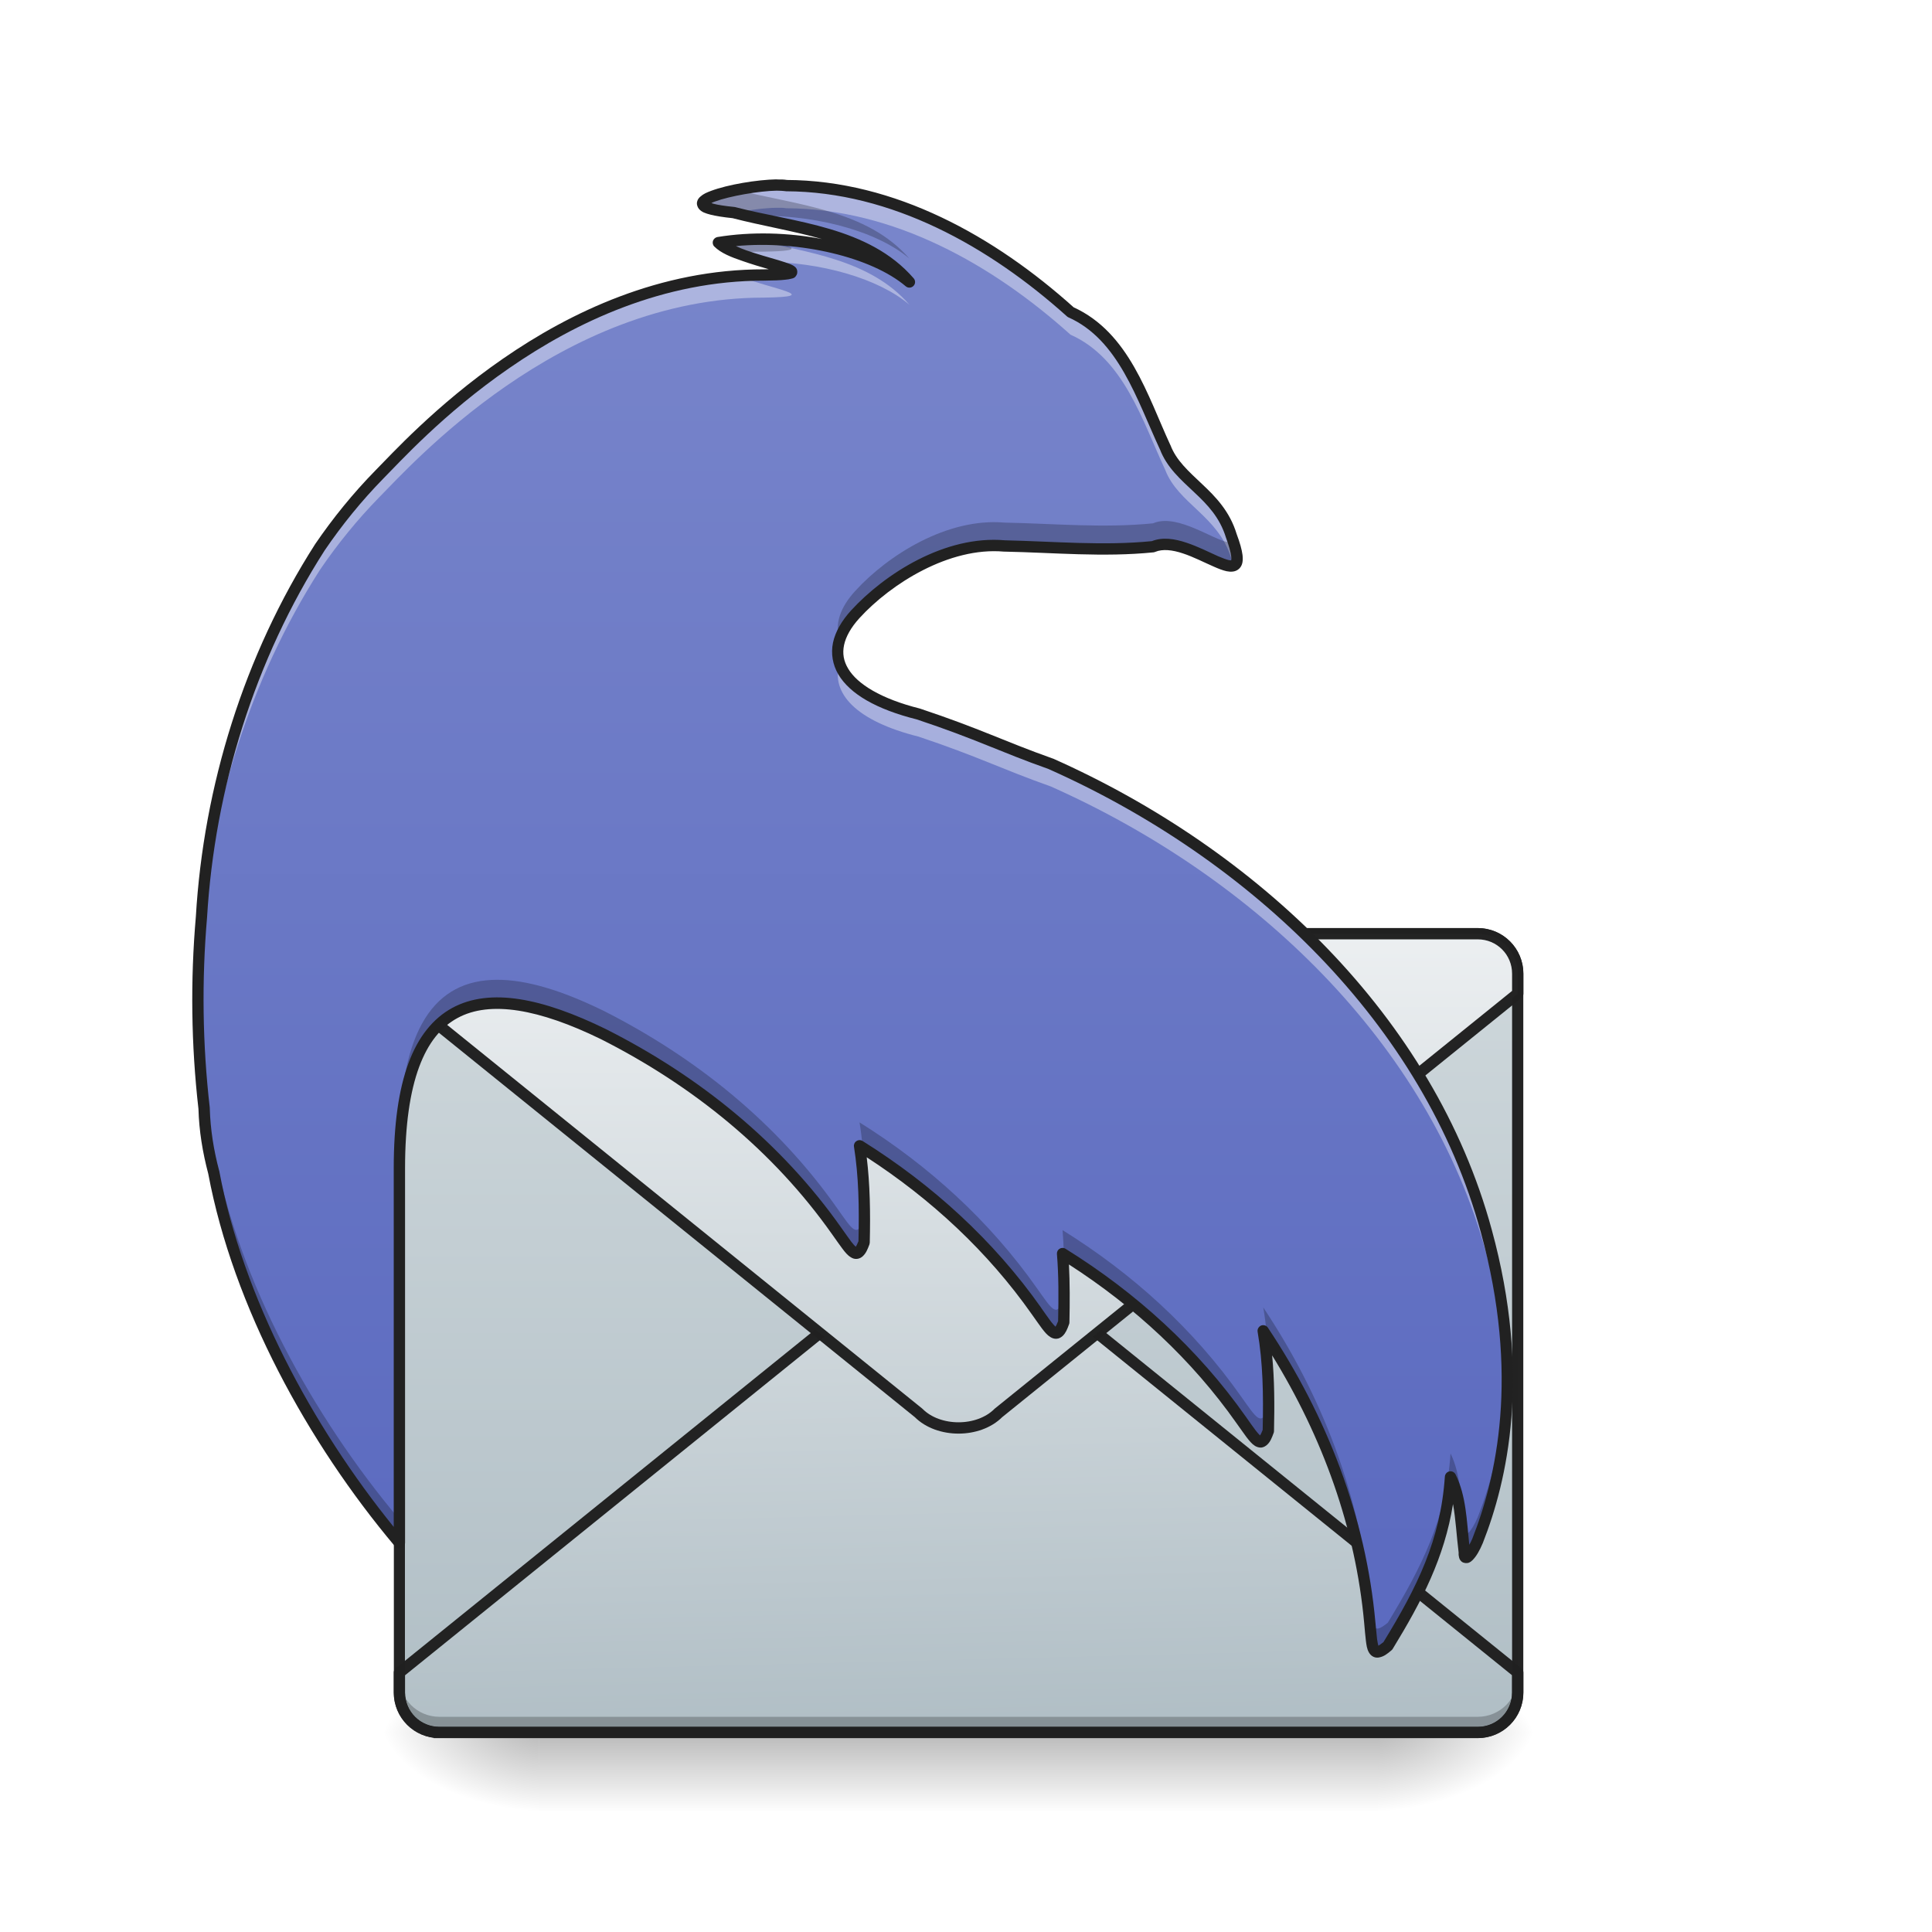
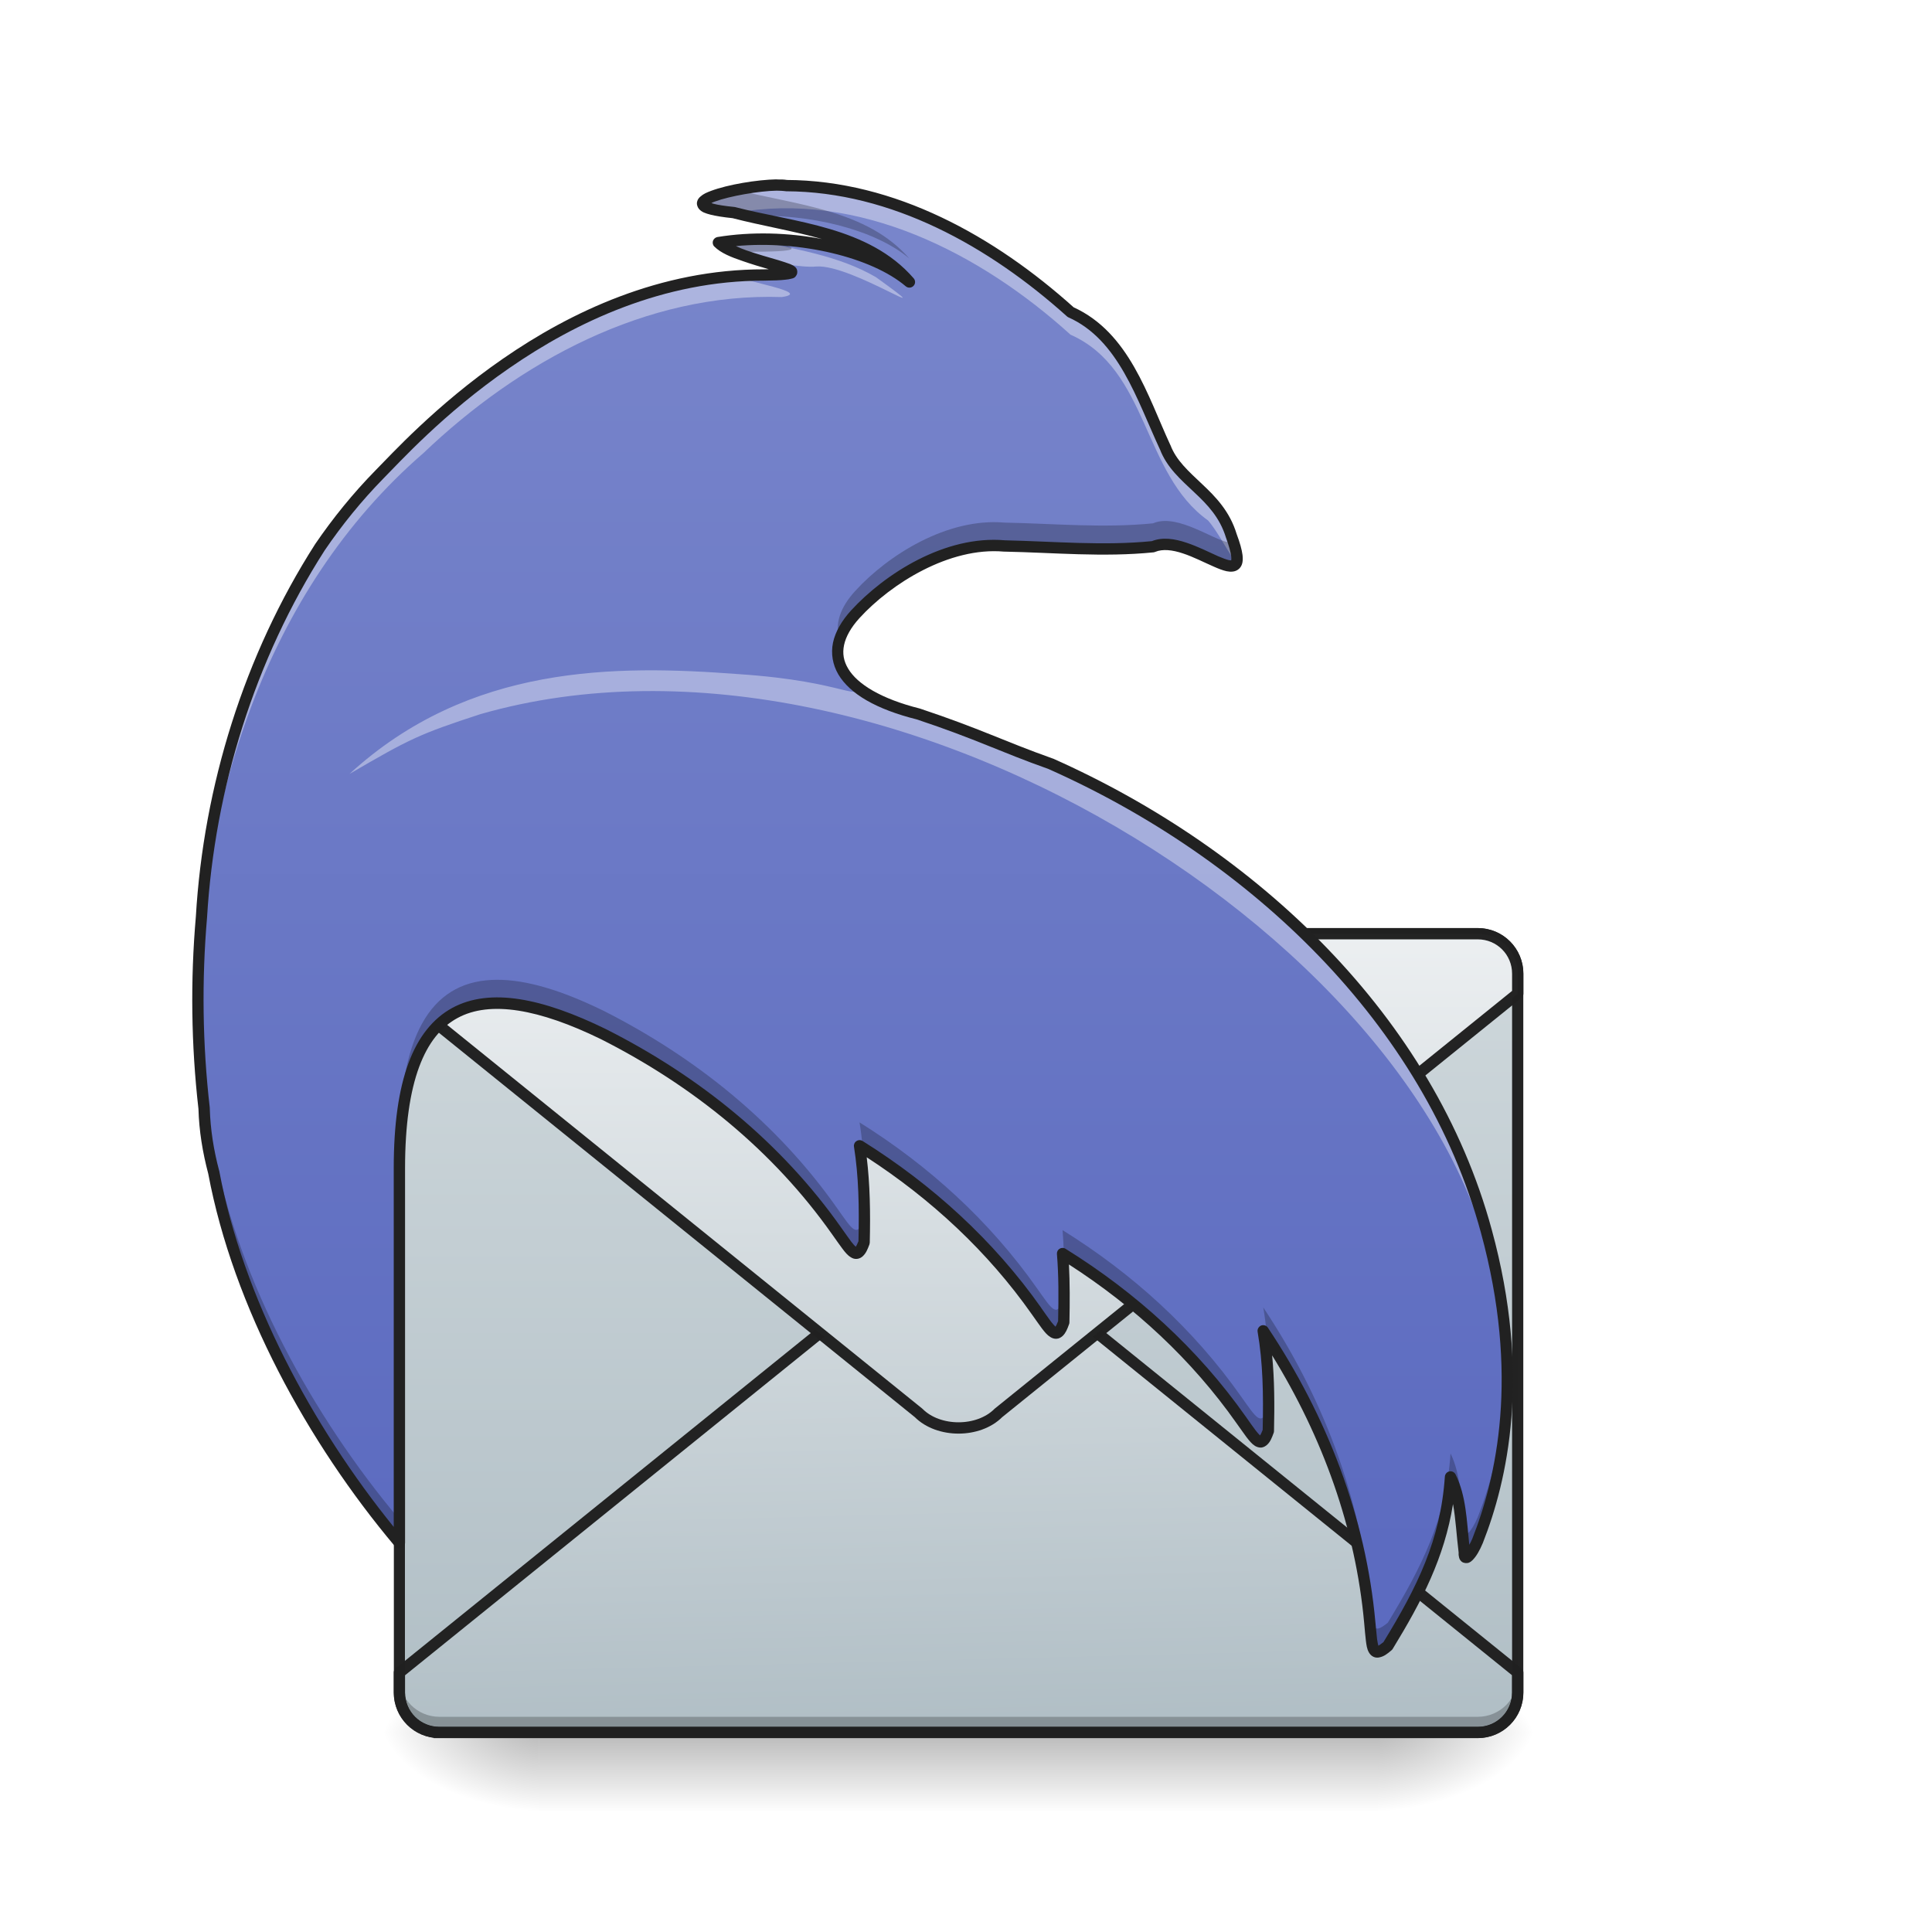
<svg xmlns="http://www.w3.org/2000/svg" width="64pt" height="64pt" viewBox="0 0 64 64" version="1.1">
  <defs>
    <radialGradient id="radial0" gradientUnits="userSpaceOnUse" cx="450.909" cy="189.579" fx="450.909" fy="189.579" r="21.167" gradientTransform="matrix(0.000000348341,-0.156265,-0.281277,-0.000000203077,98.3076,128.5137)">
      <stop offset="0" style="stop-color:rgb(0%,0%,0%);stop-opacity:0.314;" />
      <stop offset="0.222" style="stop-color:rgb(0%,0%,0%);stop-opacity:0.275;" />
      <stop offset="1" style="stop-color:rgb(0%,0%,0%);stop-opacity:0;" />
    </radialGradient>
    <radialGradient id="radial1" gradientUnits="userSpaceOnUse" cx="450.909" cy="189.579" fx="450.909" fy="189.579" r="21.167" gradientTransform="matrix(-0.000000348341,0.156265,0.281277,0.000000203077,-34.80154,-13.73192)">
      <stop offset="0" style="stop-color:rgb(0%,0%,0%);stop-opacity:0.314;" />
      <stop offset="0.222" style="stop-color:rgb(0%,0%,0%);stop-opacity:0.275;" />
      <stop offset="1" style="stop-color:rgb(0%,0%,0%);stop-opacity:0;" />
    </radialGradient>
    <radialGradient id="radial2" gradientUnits="userSpaceOnUse" cx="450.909" cy="189.579" fx="450.909" fy="189.579" r="21.167" gradientTransform="matrix(-0.000000348341,-0.156265,0.281277,-0.000000203077,-34.80154,128.5137)">
      <stop offset="0" style="stop-color:rgb(0%,0%,0%);stop-opacity:0.314;" />
      <stop offset="0.222" style="stop-color:rgb(0%,0%,0%);stop-opacity:0.275;" />
      <stop offset="1" style="stop-color:rgb(0%,0%,0%);stop-opacity:0;" />
    </radialGradient>
    <radialGradient id="radial3" gradientUnits="userSpaceOnUse" cx="450.909" cy="189.579" fx="450.909" fy="189.579" r="21.167" gradientTransform="matrix(0.000000348341,0.156265,-0.281277,0.000000203077,98.3076,-13.73192)">
      <stop offset="0" style="stop-color:rgb(0%,0%,0%);stop-opacity:0.314;" />
      <stop offset="0.222" style="stop-color:rgb(0%,0%,0%);stop-opacity:0.275;" />
      <stop offset="1" style="stop-color:rgb(0%,0%,0%);stop-opacity:0;" />
    </radialGradient>
    <linearGradient id="linear0" gradientUnits="userSpaceOnUse" x1="255.323" y1="233.5" x2="255.323" y2="254.667" gradientTransform="matrix(0.0267201,0,0,0.125012,24.93077,28.20061)">
      <stop offset="0" style="stop-color:rgb(0%,0%,0%);stop-opacity:0.275;" />
      <stop offset="1" style="stop-color:rgb(0%,0%,0%);stop-opacity:0;" />
    </linearGradient>
    <linearGradient id="linear1" gradientUnits="userSpaceOnUse" x1="677.333" y1="212.333" x2="677.333" y2="0.667" gradientTransform="matrix(0.125012,0,0,0.125012,-52.92172,30.8467)">
      <stop offset="0" style="stop-color:rgb(69.02%,74.51%,77.255%);stop-opacity:1;" />
      <stop offset="1" style="stop-color:rgb(81.176%,84.706%,86.275%);stop-opacity:1;" />
    </linearGradient>
    <linearGradient id="linear2" gradientUnits="userSpaceOnUse" x1="682.625" y1="0.667" x2="677.333" y2="212.331" gradientTransform="matrix(1,0,0,-1,-423.3333,244.7477)">
      <stop offset="0" style="stop-color:rgb(69.02%,74.51%,77.255%);stop-opacity:1;" />
      <stop offset="1" style="stop-color:rgb(92.549%,93.725%,94.51%);stop-opacity:1;" />
    </linearGradient>
    <linearGradient id="linear3" gradientUnits="userSpaceOnUse" x1="677.333" y1="212.333" x2="677.333" y2="0.667" gradientTransform="matrix(1,0,0,1,-423.3333,31.75)">
      <stop offset="0" style="stop-color:rgb(69.02%,74.51%,77.255%);stop-opacity:1;" />
      <stop offset="1" style="stop-color:rgb(92.549%,93.725%,94.51%);stop-opacity:1;" />
    </linearGradient>
    <linearGradient id="linear4" gradientUnits="userSpaceOnUse" x1="254" y1="196.458" x2="254" y2="-163.375" gradientTransform="matrix(0.125012,0,0,0.125012,-0.000138347,26.87756)">
      <stop offset="0" style="stop-color:rgb(36.078%,41.961%,75.294%);stop-opacity:1;" />
      <stop offset="1" style="stop-color:rgb(47.451%,52.549%,79.608%);stop-opacity:1;" />
    </linearGradient>
  </defs>
  <g id="surface1">
    <path style=" stroke:none;fill-rule:nonzero;fill:url(#radial0);" d="M 45.645 57.391 L 50.938 57.391 L 50.938 54.746 L 45.645 54.746 Z M 45.645 57.391 " />
    <path style=" stroke:none;fill-rule:nonzero;fill:url(#radial1);" d="M 17.859 57.391 L 12.57 57.391 L 12.57 60.035 L 17.859 60.035 Z M 17.859 57.391 " />
    <path style=" stroke:none;fill-rule:nonzero;fill:url(#radial2);" d="M 17.859 57.391 L 12.57 57.391 L 12.57 54.746 L 17.859 54.746 Z M 17.859 57.391 " />
    <path style=" stroke:none;fill-rule:nonzero;fill:url(#radial3);" d="M 45.645 57.391 L 50.938 57.391 L 50.938 60.035 L 45.645 60.035 Z M 45.645 57.391 " />
    <path style=" stroke:none;fill-rule:nonzero;fill:url(#linear0);" d="M 17.859 56.73 L 45.645 56.73 L 45.645 60.035 L 17.859 60.035 Z M 17.859 56.73 " />
    <path style=" stroke:none;fill-rule:nonzero;fill:url(#linear1);" d="M 14.555 30.93 L 48.953 30.93 C 49.684 30.93 50.277 31.523 50.277 32.254 L 50.277 56.066 C 50.277 56.797 49.684 57.391 48.953 57.391 L 14.555 57.391 C 13.824 57.391 13.23 56.797 13.23 56.066 L 13.23 32.254 C 13.23 31.523 13.824 30.93 14.555 30.93 Z M 14.555 30.93 " />
    <path style="fill-rule:nonzero;fill:url(#linear2);stroke-width:3;stroke-linecap:square;stroke-linejoin:round;stroke:rgb(12.941%,12.941%,12.941%);stroke-opacity:0.988;stroke-miterlimit:4;" d="M 116.426 244.081 L 391.588 244.081 C 397.462 244.081 402.18 239.363 402.18 233.488 L 402.18 228.208 L 264.568 117.093 C 259.288 111.781 248.695 111.781 243.414 117.093 L 105.834 228.208 L 105.834 233.488 C 105.834 239.363 110.552 244.081 116.426 244.081 Z M 116.426 244.081 " transform="matrix(0.125012,0,0,0.125012,0,26.87757)" />
    <path style=" stroke:none;fill-rule:nonzero;fill:rgb(0%,0%,0%);fill-opacity:0.235;" d="M 13.23 55.547 L 13.23 56.211 C 13.23 56.941 13.82 57.531 14.555 57.531 L 48.953 57.531 C 49.688 57.531 50.277 56.941 50.277 56.211 L 50.277 55.547 C 50.277 56.281 49.688 56.871 48.953 56.871 L 14.555 56.871 C 13.82 56.871 13.23 56.281 13.23 55.547 Z M 13.23 55.547 " />
    <path style=" stroke:none;fill-rule:nonzero;fill:rgb(12.941%,12.941%,12.941%);fill-opacity:0.988;" d="M 14.555 30.746 C 13.723 30.746 13.047 31.422 13.047 32.254 L 13.047 56.066 C 13.047 56.898 13.723 57.574 14.555 57.574 L 48.953 57.574 C 49.785 57.574 50.461 56.898 50.461 56.066 L 50.461 32.254 C 50.461 31.422 49.785 30.746 48.953 30.746 Z M 14.555 31.113 L 48.953 31.113 C 49.586 31.113 50.09 31.617 50.09 32.254 L 50.09 56.066 C 50.09 56.703 49.586 57.207 48.953 57.207 L 14.555 57.207 C 13.918 57.207 13.414 56.703 13.414 56.066 L 13.414 32.254 C 13.414 31.617 13.918 31.113 14.555 31.113 Z M 14.555 31.113 " />
    <path style="fill-rule:nonzero;fill:url(#linear3);stroke-width:3;stroke-linecap:square;stroke-linejoin:round;stroke:rgb(12.941%,12.941%,12.941%);stroke-opacity:0.988;stroke-miterlimit:4;" d="M 116.426 32.414 L 391.588 32.414 C 397.462 32.414 402.18 37.132 402.18 43.007 L 402.18 48.287 L 264.568 159.402 C 259.288 164.714 248.695 164.714 243.414 159.402 L 105.834 48.287 L 105.834 43.007 C 105.834 37.132 110.552 32.414 116.426 32.414 Z M 116.426 32.414 " transform="matrix(0.125012,0,0,0.125012,0,26.87757)" />
    <path style=" stroke:none;fill-rule:nonzero;fill:url(#linear4);" d="M 25.723 6.129 C 24.516 6.145 21.789 6.793 24.301 7.043 C 26.293 7.562 28.695 7.695 30.125 9.344 C 28.824 8.234 26.09 7.66 23.797 8.035 C 24.449 8.684 27.82 9.07 25.312 9.109 C 18.523 9.102 13.562 14.723 12.57 15.715 C 11.836 16.465 11.176 17.277 10.598 18.129 C 8.266 21.77 6.926 26.082 6.672 30.375 C 6.492 32.473 6.52 34.605 6.762 36.719 C 6.781 37.43 6.895 38.137 7.082 38.836 C 7.902 43.219 10.363 47.695 13.23 51.105 L 13.23 38.703 C 13.23 32.914 15.875 32.254 19.98 34.25 C 23.051 35.801 25.75 37.984 27.723 40.789 C 28.246 41.523 28.387 41.797 28.625 41.156 C 28.652 40.008 28.637 38.965 28.473 37.957 C 30.766 39.391 32.777 41.219 34.34 43.434 C 34.863 44.172 35.004 44.445 35.238 43.805 C 35.258 43 35.258 42.25 35.199 41.527 C 37.512 42.965 39.543 44.805 41.113 47.035 C 41.637 47.773 41.781 48.047 42.016 47.406 C 42.047 46.211 42.027 45.133 41.848 44.086 C 43.785 47 45.062 50.285 45.375 53.758 C 45.461 54.656 45.445 54.965 45.973 54.527 C 47.105 52.672 47.902 51.082 48.051 48.926 C 48.406 49.645 48.395 50.531 48.508 51.414 C 48.484 51.809 48.754 51.508 48.949 51.039 C 49.746 49.02 50.547 45.566 49.234 40.773 C 47.336 33.801 41.535 28.293 34.805 25.301 C 33.172 24.723 32.414 24.316 30.43 23.652 C 27.785 22.992 27.121 21.668 28.336 20.344 C 29.406 19.176 31.375 17.918 33.273 18.086 C 34.918 18.121 36.551 18.277 38.195 18.109 C 39.43 17.578 41.645 20.059 40.789 17.746 C 40.355 16.336 39.027 15.938 38.598 14.812 C 37.832 13.164 37.227 11.121 35.461 10.336 C 32.875 8.012 29.602 6.16 26.043 6.148 C 25.957 6.133 25.848 6.129 25.723 6.129 Z M 38.996 15.473 L 39 15.477 Z M 38.996 15.473 " />
-     <path style=" stroke:none;fill-rule:nonzero;fill:rgb(100%,100%,100%);fill-opacity:0.392;" d="M 25.723 6.129 C 24.516 6.145 21.789 6.793 24.301 7.043 C 24.312 7.047 24.324 7.047 24.34 7.051 C 24.809 6.953 25.344 6.887 25.723 6.883 C 25.848 6.879 25.957 6.883 26.043 6.898 C 29.602 6.91 32.875 8.762 35.461 11.086 C 37.227 11.875 37.832 13.914 38.598 15.562 C 39.027 16.688 40.355 17.086 40.789 18.496 C 40.82 18.582 40.848 18.66 40.871 18.734 C 41.027 18.668 41.027 18.398 40.789 17.746 C 40.355 16.336 39.027 15.938 38.598 14.812 C 37.832 13.164 37.227 11.121 35.461 10.336 C 32.875 8.012 29.602 6.16 26.043 6.148 C 25.957 6.133 25.848 6.129 25.723 6.129 Z M 24.871 7.93 C 24.508 7.945 24.148 7.98 23.797 8.035 C 24.055 8.289 24.723 8.504 25.297 8.672 C 27.184 8.68 29.098 9.219 30.125 10.094 C 28.832 8.598 26.734 8.352 24.871 7.93 Z M 24.441 9.141 C 18.102 9.578 13.52 14.766 12.57 15.715 C 11.836 16.465 11.176 17.277 10.598 18.129 C 8.266 21.77 6.926 26.082 6.672 30.375 C 6.586 31.402 6.547 32.438 6.559 33.477 C 6.566 32.688 6.605 31.906 6.672 31.125 C 6.926 26.832 8.266 22.52 10.598 18.879 C 11.176 18.027 11.836 17.215 12.57 16.465 C 13.562 15.473 18.523 9.852 25.312 9.859 C 27.32 9.828 25.555 9.574 24.441 9.141 Z M 38.996 15.473 L 39 15.477 Z M 27.809 21.965 C 27.512 22.969 28.367 23.887 30.43 24.402 C 32.414 25.066 33.172 25.473 34.805 26.051 C 41.535 29.043 47.336 34.551 49.234 41.523 C 49.695 43.211 49.895 44.727 49.926 46.078 C 49.961 44.547 49.785 42.777 49.234 40.773 C 47.336 33.801 41.535 28.293 34.805 25.301 C 33.172 24.723 32.414 24.316 30.43 23.652 C 28.895 23.27 28.027 22.664 27.809 21.965 Z M 28.473 38.707 C 28.578 39.348 28.621 40.004 28.633 40.691 C 28.641 40.02 28.629 39.387 28.574 38.77 C 28.539 38.746 28.508 38.727 28.473 38.707 Z M 35.199 42.277 C 35.227 42.625 35.242 42.977 35.246 43.34 C 35.25 42.984 35.25 42.641 35.242 42.301 C 35.227 42.293 35.211 42.285 35.199 42.277 Z M 41.848 44.836 C 41.965 45.523 42.012 46.219 42.023 46.957 C 42.031 46.281 42.02 45.641 41.965 45.02 C 41.926 44.957 41.887 44.898 41.848 44.836 Z M 41.848 44.836 " />
+     <path style=" stroke:none;fill-rule:nonzero;fill:rgb(100%,100%,100%);fill-opacity:0.392;" d="M 25.723 6.129 C 24.848 6 21.938 6.855 24.34 7.051 C 28.445 6.305 32.492 8.395 35.461 11.086 C 38.055 12.234 37.84 15.691 40.02 17.242 C 40.555 17.852 41.273 19.574 40.789 17.746 C 39.305 15.867 38.066 13.863 37.027 11.664 C 35.562 10.172 33.793 8.934 31.996 7.828 C 30.09 6.75 27.926 6.113 25.723 6.129 Z M 24.871 7.93 C 22.43 8.039 26.141 8.93 27.047 8.828 C 28.242 8.75 31.441 10.934 29.02 9.184 C 27.754 8.445 26.277 8.25 24.871 7.93 Z M 24.441 9.141 C 18.812 9.59 14.141 13.504 10.82 17.812 C 7.707 22.387 6.473 28 6.559 33.477 C 6.566 26.699 8.766 19.562 14.023 15.012 C 17.199 11.98 21.398 9.691 25.898 9.84 C 26.973 9.684 24.527 9.316 24.441 9.141 Z M 38.996 15.473 L 39 15.477 Z M 28.469 22.625 C 28.445 23.324 28.156 22.578 24.477 22.332 C 20.379 22.023 15.547 22 11.578 25.637 C 13.562 24.48 13.891 24.316 15.918 23.656 C 29.77 19.684 48.621 31.922 49.699 43.641 C 49.895 44.648 49.973 47.25 49.91 44.859 C 49.562 37.602 44.805 31.176 38.766 27.43 C 35.812 25.441 32.387 24.398 29.082 23.184 C 28.547 22.922 28.668 23.215 28.469 22.625 Z M 28.473 38.613 C 28.633 40.25 28.672 41.113 28.605 39.184 C 28.551 39.012 28.66 38.711 28.473 38.613 Z M 35.199 42.184 C 35.211 43.777 35.332 43.367 35.199 42.184 Z M 13.066 42.41 C 13.055 45.199 13.199 47.988 13.23 50.777 C 13.227 47.984 13.078 45.199 13.066 42.41 Z M 41.848 44.746 C 41.98 45.234 42.055 48.09 42.02 46.07 C 41.961 45.637 42.09 45.121 41.848 44.746 Z M 41.848 44.746 " />
    <path style=" stroke:none;fill-rule:nonzero;fill:rgb(0%,0%,0%);fill-opacity:0.235;" d="M 24.395 6.289 C 23.344 6.5 22.551 6.867 24.301 7.043 C 24.457 7.082 24.617 7.121 24.781 7.16 C 26.824 7.059 29.004 7.613 30.125 8.566 C 28.719 6.945 26.367 6.789 24.395 6.289 Z M 25.344 7.922 C 24.82 7.918 24.297 7.953 23.797 8.035 C 23.918 8.156 24.133 8.266 24.387 8.367 C 24.691 8.348 25 8.336 25.312 8.336 C 26.781 8.312 26.223 8.168 25.387 7.922 C 25.371 7.922 25.359 7.922 25.344 7.922 Z M 38.996 14.699 L 39 14.699 Z M 38.566 17.258 C 38.434 17.262 38.312 17.285 38.195 17.336 C 36.551 17.5 34.918 17.344 33.273 17.312 C 31.375 17.145 29.406 18.398 28.336 19.57 C 27.82 20.129 27.645 20.691 27.812 21.199 C 27.898 20.922 28.07 20.633 28.336 20.344 C 29.406 19.176 31.375 17.918 33.273 18.086 C 34.918 18.121 36.551 18.277 38.195 18.109 C 39.387 17.598 41.496 19.898 40.863 17.961 C 40.512 18.09 39.422 17.234 38.566 17.258 Z M 16.453 32.457 C 14.426 32.465 13.23 34.039 13.23 37.926 L 13.23 38.703 C 13.23 32.914 15.875 32.254 19.98 34.25 C 23.051 35.801 25.75 37.984 27.723 40.789 C 28.246 41.523 28.387 41.797 28.625 41.156 C 28.633 40.734 28.637 40.328 28.633 39.93 C 28.629 40.078 28.629 40.23 28.625 40.383 C 28.387 41.023 28.246 40.75 27.723 40.012 C 25.75 37.207 23.051 35.027 19.98 33.477 C 18.633 32.82 17.445 32.449 16.453 32.457 Z M 6.559 32.719 C 6.543 34.051 6.609 35.391 6.762 36.719 C 6.781 37.43 6.895 38.137 7.082 38.836 C 7.902 43.219 10.363 47.695 13.23 51.105 L 13.23 50.332 C 10.363 46.918 7.902 42.445 7.082 38.062 C 6.895 37.363 6.781 36.652 6.762 35.941 C 6.637 34.871 6.57 33.793 6.559 32.719 Z M 28.473 37.18 C 28.52 37.457 28.551 37.738 28.578 38.02 C 30.828 39.445 32.801 41.25 34.34 43.434 C 34.863 44.172 35.004 44.445 35.238 43.805 C 35.25 43.383 35.254 42.977 35.246 42.582 C 35.246 42.727 35.242 42.875 35.238 43.027 C 35.004 43.668 34.863 43.395 34.34 42.66 C 32.777 40.441 30.766 38.613 28.473 37.18 Z M 35.199 40.75 C 35.219 41.012 35.234 41.281 35.242 41.551 C 37.539 42.988 39.551 44.816 41.113 47.035 C 41.637 47.773 41.781 48.047 42.016 47.406 C 42.023 46.988 42.031 46.586 42.023 46.191 C 42.02 46.336 42.02 46.484 42.016 46.629 C 41.781 47.27 41.637 46.996 41.113 46.262 C 39.543 44.027 37.512 42.188 35.199 40.75 Z M 41.848 43.312 C 41.902 43.629 41.941 43.949 41.969 44.273 C 43.84 47.141 45.07 50.359 45.375 53.758 C 45.461 54.656 45.445 54.965 45.973 54.527 C 47.105 52.672 47.902 51.082 48.051 48.926 C 48.406 49.645 48.395 50.531 48.508 51.414 C 48.484 51.809 48.754 51.508 48.949 51.039 C 49.465 49.727 49.984 47.809 49.926 45.316 C 49.875 47.434 49.41 49.09 48.949 50.266 C 48.754 50.73 48.484 51.035 48.508 50.637 C 48.395 49.758 48.406 48.871 48.051 48.148 C 47.902 50.309 47.105 51.895 45.973 53.754 C 45.445 54.188 45.461 53.883 45.375 52.984 C 45.062 49.512 43.785 46.223 41.848 43.312 Z M 41.848 43.312 " />
    <path style=" stroke:none;fill-rule:nonzero;fill:rgb(12.941%,12.941%,12.941%);fill-opacity:1;" d="M 25.723 5.941 C 25.086 5.953 24.109 6.113 23.551 6.324 C 23.414 6.375 23.297 6.426 23.207 6.508 C 23.16 6.547 23.113 6.598 23.094 6.676 C 23.07 6.758 23.102 6.855 23.148 6.914 C 23.246 7.031 23.367 7.066 23.543 7.113 C 23.719 7.156 23.957 7.195 24.266 7.227 C 25.23 7.477 26.262 7.645 27.23 7.918 C 26.113 7.703 24.891 7.668 23.766 7.852 C 23.699 7.863 23.641 7.914 23.617 7.98 C 23.598 8.047 23.613 8.121 23.664 8.168 C 23.879 8.383 24.223 8.52 24.602 8.648 C 24.895 8.75 25.195 8.84 25.465 8.918 C 25.402 8.918 25.383 8.922 25.309 8.922 C 21.863 8.918 18.891 10.34 16.66 11.883 C 14.426 13.426 12.918 15.102 12.438 15.582 C 11.695 16.34 11.027 17.164 10.441 18.023 C 8.09 21.695 6.742 26.039 6.488 30.363 C 6.305 32.469 6.332 34.613 6.574 36.734 C 6.594 37.457 6.711 38.172 6.898 38.879 C 7.73 43.305 10.199 47.793 13.086 51.227 C 13.137 51.289 13.219 51.309 13.293 51.281 C 13.367 51.254 13.418 51.184 13.418 51.105 L 13.418 38.703 C 13.418 37.27 13.582 36.164 13.883 35.348 C 14.184 34.535 14.613 34.016 15.156 33.723 C 16.238 33.133 17.867 33.43 19.895 34.418 C 22.945 35.957 25.617 38.121 27.57 40.895 C 27.699 41.078 27.809 41.234 27.902 41.359 C 27.996 41.484 28.074 41.582 28.184 41.648 C 28.238 41.684 28.309 41.711 28.387 41.703 C 28.469 41.695 28.539 41.656 28.586 41.609 C 28.688 41.512 28.738 41.391 28.801 41.223 C 28.805 41.203 28.809 41.184 28.812 41.164 C 28.836 40.16 28.82 39.234 28.711 38.336 C 30.844 39.723 32.719 41.457 34.184 43.543 C 34.316 43.727 34.422 43.883 34.516 44.008 C 34.613 44.133 34.688 44.227 34.797 44.293 C 34.852 44.328 34.926 44.355 35.004 44.348 C 35.082 44.344 35.152 44.301 35.203 44.254 C 35.301 44.16 35.352 44.039 35.414 43.867 C 35.422 43.848 35.426 43.828 35.426 43.809 C 35.441 43.137 35.441 42.504 35.41 41.887 C 37.574 43.281 39.477 45.035 40.961 47.145 C 41.094 47.328 41.199 47.484 41.293 47.609 C 41.391 47.734 41.465 47.828 41.574 47.898 C 41.629 47.93 41.699 47.957 41.781 47.953 C 41.859 47.945 41.93 47.902 41.98 47.855 C 42.078 47.762 42.129 47.641 42.191 47.469 C 42.199 47.453 42.203 47.43 42.203 47.41 C 42.223 46.523 42.219 45.699 42.141 44.898 C 43.812 47.609 44.906 50.617 45.191 53.773 C 45.211 54 45.227 54.188 45.246 54.344 C 45.266 54.5 45.281 54.621 45.344 54.734 C 45.375 54.789 45.422 54.848 45.496 54.883 C 45.566 54.918 45.648 54.918 45.715 54.898 C 45.848 54.867 45.953 54.789 46.09 54.672 C 46.105 54.66 46.121 54.645 46.133 54.625 C 47.113 53.023 47.848 51.594 48.133 49.824 C 48.223 50.32 48.25 50.875 48.32 51.438 L 48.32 51.402 C 48.316 51.461 48.316 51.512 48.328 51.562 C 48.336 51.617 48.355 51.68 48.422 51.734 C 48.488 51.785 48.59 51.789 48.648 51.77 C 48.707 51.746 48.742 51.719 48.773 51.688 C 48.906 51.559 49.016 51.363 49.121 51.113 C 49.93 49.059 50.738 45.559 49.414 40.727 C 47.496 33.684 41.652 28.141 34.883 25.129 C 34.875 25.129 34.871 25.125 34.867 25.125 C 33.242 24.547 32.48 24.141 30.488 23.477 C 30.484 23.473 30.48 23.473 30.477 23.473 C 29.176 23.148 28.398 22.656 28.098 22.152 C 27.945 21.898 27.902 21.645 27.961 21.367 C 28.02 21.09 28.188 20.785 28.473 20.473 C 29.512 19.336 31.449 18.113 33.254 18.273 C 33.258 18.273 33.266 18.273 33.27 18.273 C 34.902 18.305 36.547 18.465 38.215 18.297 C 38.234 18.293 38.254 18.289 38.27 18.281 C 38.512 18.18 38.836 18.215 39.184 18.332 C 39.531 18.445 39.891 18.633 40.199 18.766 C 40.355 18.836 40.496 18.891 40.629 18.922 C 40.766 18.949 40.926 18.953 41.047 18.84 C 41.168 18.727 41.18 18.562 41.16 18.383 C 41.137 18.203 41.074 17.98 40.965 17.688 C 40.738 16.938 40.266 16.453 39.82 16.035 C 39.375 15.613 38.965 15.254 38.773 14.746 C 38.77 14.742 38.77 14.738 38.766 14.734 C 38.016 13.113 37.406 11.02 35.566 10.18 C 32.965 7.844 29.66 5.973 26.043 5.961 L 26.07 5.961 C 25.969 5.945 25.852 5.941 25.723 5.945 Z M 25.727 6.316 C 25.844 6.316 25.945 6.324 26.012 6.332 C 26.023 6.336 26.031 6.336 26.039 6.336 C 29.535 6.348 32.773 8.172 35.336 10.473 C 35.352 10.488 35.367 10.5 35.383 10.508 C 37.055 11.25 37.652 13.223 38.426 14.891 L 38.422 14.879 C 38.656 15.496 39.125 15.895 39.562 16.309 C 40 16.719 40.406 17.141 40.609 17.801 C 40.609 17.805 40.609 17.809 40.613 17.812 C 40.715 18.094 40.77 18.297 40.785 18.426 C 40.801 18.555 40.773 18.582 40.789 18.566 C 40.801 18.555 40.793 18.57 40.707 18.555 C 40.625 18.535 40.496 18.488 40.352 18.426 C 40.059 18.297 39.688 18.105 39.301 17.977 C 38.926 17.852 38.523 17.781 38.156 17.926 C 36.543 18.086 34.922 17.934 33.277 17.898 L 33.289 17.898 C 31.297 17.723 29.301 19.016 28.195 20.219 C 27.879 20.566 27.672 20.926 27.594 21.289 C 27.52 21.652 27.582 22.02 27.773 22.344 C 28.16 22.992 29.031 23.496 30.371 23.832 C 32.344 24.488 33.098 24.895 34.73 25.473 C 41.418 28.449 47.176 33.922 49.055 40.824 C 50.355 45.574 49.559 48.977 48.773 50.969 C 48.742 51.047 48.707 51.109 48.672 51.172 C 48.586 50.375 48.57 49.555 48.219 48.844 C 48.18 48.766 48.098 48.727 48.016 48.742 C 47.93 48.758 47.871 48.828 47.863 48.914 C 47.719 51.02 46.949 52.566 45.828 54.398 C 45.75 54.461 45.695 54.496 45.66 54.516 C 45.648 54.473 45.633 54.402 45.617 54.297 C 45.602 54.156 45.586 53.969 45.562 53.742 C 45.246 50.234 43.957 46.918 42 43.98 C 41.953 43.91 41.859 43.879 41.777 43.91 C 41.695 43.945 41.645 44.031 41.66 44.117 C 41.836 45.137 41.855 46.188 41.828 47.367 C 41.793 47.461 41.762 47.516 41.742 47.551 C 41.707 47.52 41.66 47.469 41.594 47.383 C 41.508 47.27 41.398 47.113 41.27 46.93 C 39.68 44.672 37.629 42.816 35.297 41.367 C 35.238 41.328 35.16 41.328 35.102 41.367 C 35.039 41.402 35.008 41.469 35.012 41.539 C 35.07 42.242 35.07 42.977 35.051 43.766 C 35.016 43.859 34.984 43.914 34.965 43.949 C 34.934 43.918 34.883 43.867 34.816 43.781 C 34.73 43.668 34.625 43.512 34.492 43.328 L 34.492 43.324 C 32.914 41.086 30.883 39.242 28.574 37.797 C 28.512 37.758 28.434 37.758 28.371 37.801 C 28.309 37.84 28.277 37.914 28.289 37.984 C 28.445 38.969 28.465 39.984 28.438 41.117 C 28.398 41.211 28.371 41.27 28.348 41.301 C 28.316 41.273 28.266 41.219 28.199 41.133 C 28.113 41.02 28.008 40.863 27.875 40.68 C 25.883 37.848 23.16 35.645 20.062 34.086 C 17.988 33.074 16.242 32.703 14.977 33.391 C 14.344 33.738 13.855 34.344 13.531 35.219 C 13.207 36.094 13.043 37.242 13.043 38.703 L 13.043 50.582 C 10.336 47.242 8.047 42.973 7.266 38.805 C 7.266 38.797 7.266 38.793 7.262 38.789 C 7.078 38.102 6.969 37.406 6.949 36.715 C 6.949 36.707 6.949 36.703 6.949 36.695 C 6.707 34.598 6.68 32.477 6.859 30.391 C 7.113 26.125 8.441 21.844 10.754 18.234 C 11.328 17.391 11.98 16.586 12.703 15.848 C 13.215 15.336 14.68 13.703 16.875 12.191 C 19.066 10.676 21.969 9.293 25.312 9.297 C 25.629 9.293 25.855 9.285 26.012 9.266 C 26.09 9.258 26.152 9.25 26.207 9.234 C 26.262 9.219 26.332 9.219 26.391 9.102 C 26.422 9.043 26.414 8.957 26.391 8.91 C 26.367 8.863 26.34 8.844 26.316 8.824 C 26.27 8.789 26.227 8.773 26.18 8.75 C 26.078 8.711 25.945 8.668 25.793 8.621 C 25.484 8.531 25.082 8.418 24.723 8.293 C 24.598 8.25 24.488 8.203 24.379 8.152 C 26.492 7.953 28.875 8.523 30.004 9.484 C 30.078 9.547 30.188 9.543 30.258 9.473 C 30.328 9.406 30.332 9.293 30.266 9.219 C 28.773 7.496 26.312 7.371 24.348 6.859 C 24.336 6.859 24.328 6.855 24.316 6.855 C 24.012 6.824 23.785 6.789 23.637 6.75 C 23.605 6.742 23.594 6.734 23.566 6.727 C 23.602 6.707 23.637 6.691 23.684 6.676 C 24.164 6.496 25.156 6.324 25.727 6.316 Z M 26.109 8.867 C 26.117 8.863 26.117 8.867 26.109 8.871 C 26.109 8.871 26.105 8.871 26.102 8.871 C 26.105 8.871 26.105 8.867 26.109 8.867 Z M 26.109 8.867 " />
  </g>
</svg>
